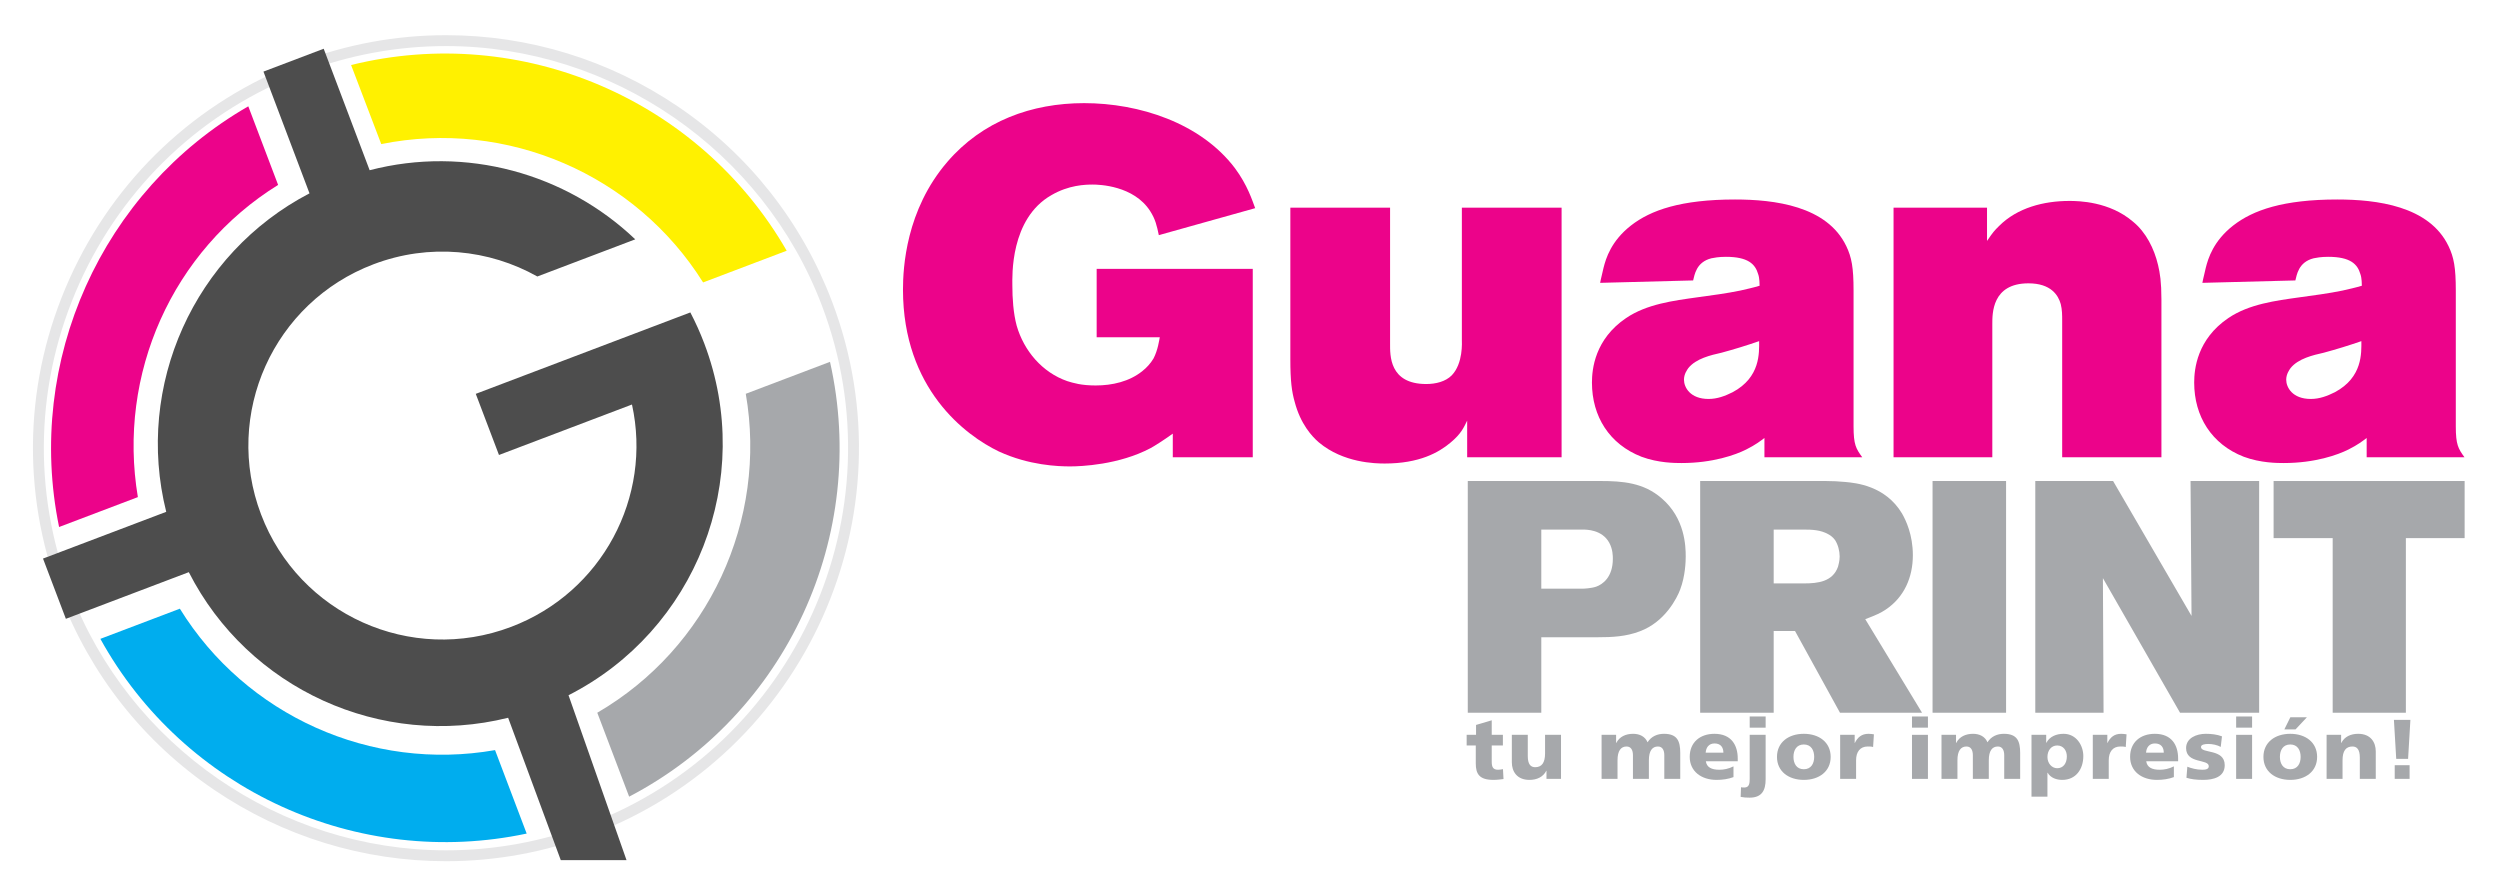
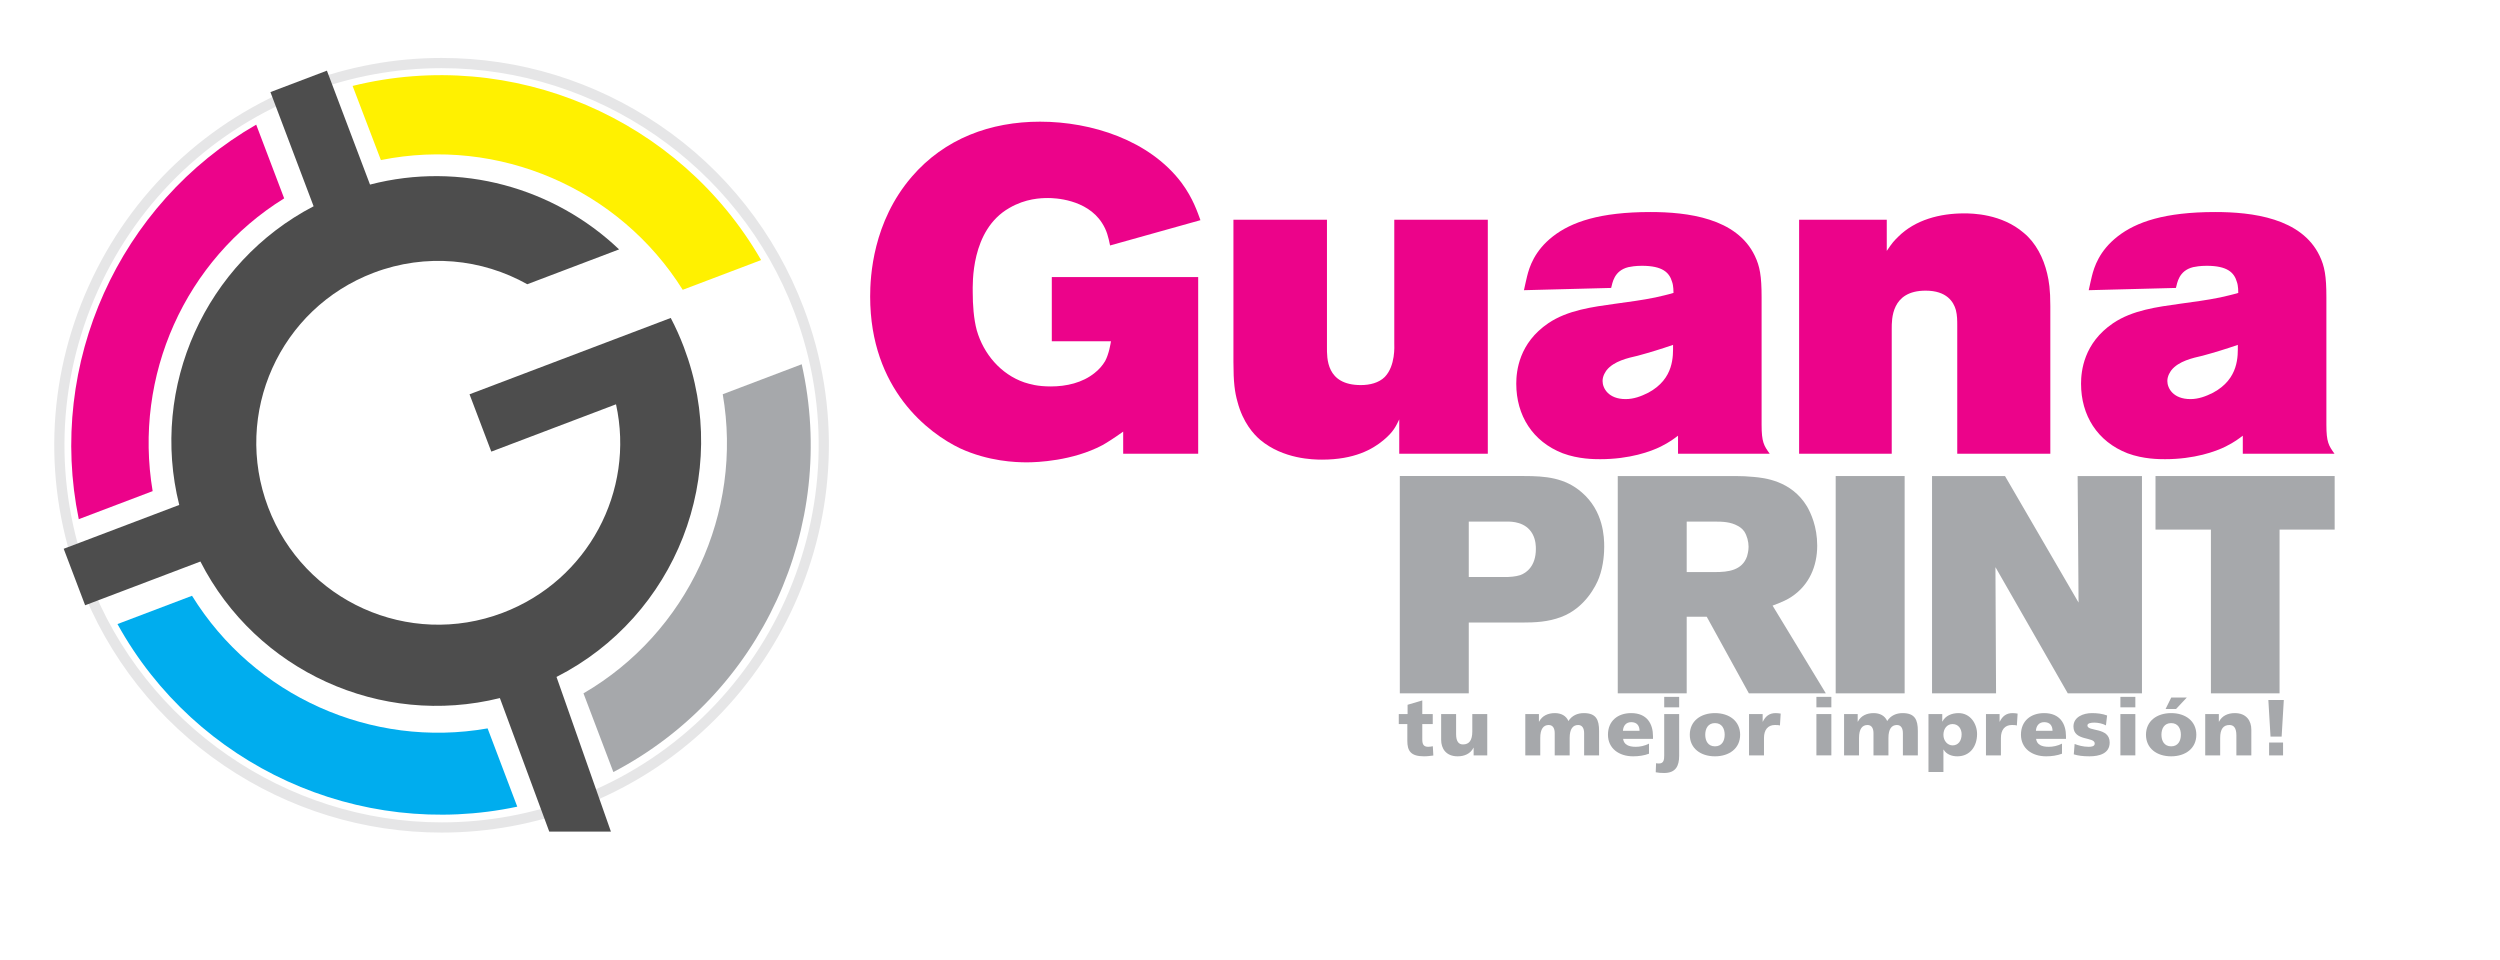
- <svg xmlns="http://www.w3.org/2000/svg" version="1.1" id="Layer_1" x="0px" y="0px" width="918.478px" height="323.913px" viewBox="0 0 918.478 323.913" enable-background="new 0 0 918.478 323.913" xml:space="preserve">
+ <svg xmlns="http://www.w3.org/2000/svg" version="1.1" id="Layer_1" x="0px" y="0px" width="557.739px" height="214.044px" viewBox="0 0 557.739 214.044" enable-background="new 0 0 557.739 214.044" xml:space="preserve">
  <g>
-     <path fill="#EC038A" d="M21.708,193.618C9.192,132.705,37.303,70.068,91.221,39.061l10.956,28.875   C63.255,92.063,43.07,137.508,50.652,182.632L21.708,193.618z" />
-     <path fill="#A6A8AB" d="M304.935,132.932c14.304,63.625-15.775,129.416-73.793,159.754l-11.707-30.836   c40.867-23.762,62.605-70.8,54.556-117.175L304.935,132.932z" />
-     <path fill="#00ADEE" d="M193.495,306.247c-62.038,13.178-125.911-15.91-156.621-71.537l29.205-11.083   c24.245,39.261,70.331,59.95,115.797,51.954L193.495,306.247z" />
-     <path fill="#FFF100" d="M289.022,92.113c-31.971-55.538-97.399-83.714-160.034-68.225l11.08,29.049   c46.127-9.326,93.393,11.158,118.244,50.827L289.022,92.113z" />
+     <path fill="#EC038A" d="M17.572,115.825c-7.127-34.688,8.881-70.358,39.585-88.015l6.239,16.443   c-22.165,13.74-33.66,39.619-29.342,65.316L17.572,115.825z" />
+     <path fill="#A6A8AB" d="M178.861,81.266c8.146,36.232-8.983,73.698-42.023,90.975l-6.667-17.56   c23.272-13.532,35.652-40.318,31.068-66.727L178.861,81.266z" />
+     <path fill="#00ADEE" d="M115.399,179.964c-35.329,7.504-71.702-9.06-89.191-40.738l16.631-6.311   c13.807,22.358,40.051,34.14,65.943,29.586L115.399,179.964z" />
+     <path fill="#FFF100" d="M169.799,58.021c-18.206-31.627-55.466-47.672-91.134-38.852l6.31,16.542   c26.268-5.311,53.184,6.354,67.336,28.944L169.799,58.021z" />
    <g>
-       <path fill="#E6E6E7" d="M163.909,316.401c-30.457,0-59.937-9.069-85.252-26.228c-25.893-17.55-45.466-42.341-56.604-71.691    c-14.377-37.885-13.14-79.099,3.484-116.052c16.623-36.951,46.641-65.218,84.525-79.593c17.326-6.575,35.424-9.909,53.792-9.909    c30.457,0,59.936,9.069,85.251,26.228c25.893,17.55,45.465,42.342,56.602,71.695c29.675,78.2-9.805,165.967-88.008,195.645    C200.372,313.068,182.274,316.401,163.909,316.401z M163.853,16.927c-17.881,0-35.501,3.247-52.373,9.649    c-36.885,13.996-66.111,41.517-82.296,77.495c-16.186,35.979-17.39,76.105-3.392,112.99c21.639,57.026,77.143,95.34,138.116,95.34    c17.879,0,35.499-3.245,52.37-9.646c76.141-28.895,114.58-114.347,85.687-190.485C280.33,55.242,224.826,16.927,163.853,16.927z" />
+       <path fill="#E6E6E7" d="M98.551,185.746c-17.344,0-34.132-5.165-48.548-14.936c-14.745-9.994-25.891-24.112-32.234-40.826    c-8.187-21.574-7.483-45.044,1.984-66.088c9.466-21.042,26.561-37.14,48.134-45.326c9.867-3.744,20.173-5.643,30.633-5.643    c17.344,0,34.132,5.164,48.548,14.936c14.745,9.994,25.891,24.112,32.233,40.828c16.899,44.532-5.584,94.513-50.118,111.413    C119.316,183.848,109.009,185.746,98.551,185.746z M98.519,15.205c-10.183,0-20.217,1.849-29.825,5.495    C47.69,28.67,31.047,44.343,21.83,64.831c-9.217,20.489-9.903,43.339-1.932,64.344c12.323,32.474,43.93,54.293,78.653,54.293    c10.182,0,20.216-1.848,29.823-5.493c43.36-16.455,65.25-65.117,48.796-108.475C164.849,37.024,133.241,15.205,98.519,15.205z" />
    </g>
-     <path fill="#4D4D4D" d="M233.384,87.932c-25.398-24.181-62.192-34.584-97.58-25.392l-16.883-44.634l-22.129,8.399l16.917,44.729   c-42.391,22.082-64.236,70.641-52.64,117.007l-45.268,17.174l8.4,22.131l45.163-17.139c21.868,42.902,70.686,65.1,117.32,53.493   l19.344,52.314h24.154l-21.315-60.591c46.633-23.7,68.867-79.221,49.879-129.238c-1.494-3.948-3.213-7.751-5.122-11.401   l-78.83,29.913l8.525,22.459l48.863-18.541c7.477,33.954-10.925,68.991-44.393,81.689c-36.787,13.964-77.929-4.533-91.887-41.332   c-13.962-36.789,4.543-77.933,41.337-91.889c20.529-7.793,42.422-5.471,60.177,4.498L233.384,87.932z" />
+     <path fill="#4D4D4D" d="M138.115,55.64c-14.463-13.77-35.416-19.694-55.569-14.46l-9.614-25.418L60.33,20.546l9.634,25.472   c-24.14,12.575-36.58,40.228-29.977,66.632l-25.779,9.78l4.784,12.603l25.719-9.76c12.453,24.431,40.253,37.072,66.81,30.463   l11.016,29.791h13.755l-12.138-34.505c26.556-13.496,39.217-45.114,28.404-73.597c-0.851-2.248-1.83-4.414-2.917-6.492   L104.75,87.966l4.855,12.79l27.826-10.558c4.258,19.336-6.221,39.288-25.28,46.519c-20.949,7.952-44.378-2.581-52.327-23.537   c-7.951-20.95,2.587-44.38,23.54-52.328c11.691-4.438,24.158-3.116,34.269,2.561L138.115,55.64z" />
    <g>
      <g>
-         <path fill="#A6A8AB" d="M538.837,269.969h3.45v-3.635l5.761-1.707v5.342h4.101v3.913h-4.101v5.966c0,1.955,0.488,2.95,2.343,2.95     c0.586,0,1.204-0.123,1.79-0.217l0.195,3.634c-1.106,0.125-2.213,0.31-3.678,0.31c-5.24,0-6.51-2.206-6.51-6.057v-6.587h-3.352     L538.837,269.969L538.837,269.969z" />
-         <path fill="#A6A8AB" d="M573.5,286.153h-5.338v-2.982h-0.065c-1.172,2.329-3.515,3.354-6.184,3.354     c-4.622,0-6.477-3.106-6.477-6.461v-10.096h5.858v7.829c0,3.044,1.107,4.067,2.702,4.067c2.409,0,3.646-1.584,3.646-5.062v-6.835     h5.859L573.5,286.153L573.5,286.153z" />
-         <path fill="#A6A8AB" d="M588.406,269.969h5.337v2.981h0.065c1.172-2.329,3.515-3.355,6.184-3.355     c2.409,0,4.394,0.995,5.306,3.108c1.367-2.175,3.613-3.108,6.021-3.108c4.883,0,5.989,2.643,5.989,7.021v9.537h-5.859v-8.696     c0-1.833-0.683-3.201-2.343-3.201c-2.083,0-3.319,1.585-3.319,5.065v6.832h-5.859v-8.696c0-1.833-0.683-3.201-2.344-3.201     c-2.083,0-3.32,1.585-3.32,5.065v6.832h-5.857v-16.184H588.406z" />
-         <path fill="#A6A8AB" d="M626.713,279.692c0.325,2.237,2.115,3.107,4.979,3.107c1.595,0,3.417-0.342,5.175-1.243v3.945     c-1.889,0.715-4.036,1.025-6.217,1.025c-5.599,0-9.862-3.138-9.862-8.479c0-5.344,3.809-8.451,9.081-8.451     c6.282,0,8.561,4.256,8.561,9.072v1.024H626.713L626.713,279.692z M633.157,276.524c0-1.863-0.911-3.386-3.254-3.386     c-2.116,0-3.125,1.523-3.256,3.386H633.157z" />
-         <path fill="#A6A8AB" d="M639.632,289.228c0.424,0.095,0.848,0.095,1.237,0.095c1.823,0,1.954-1.616,1.954-3.17v-16.184h5.857     v16.34c0,4.039-1.366,6.741-5.891,6.741c-1.236,0-2.246-0.063-3.287-0.279L639.632,289.228z M648.681,267.33h-5.857v-4.102h5.857     V267.33z" />
-         <path fill="#A6A8AB" d="M652.847,278.078c0-5.375,4.264-8.483,9.862-8.483s9.862,3.108,9.862,8.483     c0,5.342-4.265,8.448-9.862,8.448C657.111,286.526,652.847,283.419,652.847,278.078z M666.517,278.078     c0-2.423-1.107-4.566-3.808-4.566c-2.702,0-3.809,2.143-3.809,4.566c0,2.392,1.106,4.535,3.809,4.535     C665.411,282.613,666.517,280.469,666.517,278.078z" />
-         <path fill="#A6A8AB" d="M688.161,274.444c-0.65-0.188-1.301-0.188-1.985-0.188c-2.734,0-4.265,1.895-4.265,5.065v6.832h-5.857     v-16.184h5.337v2.981h0.066c1.009-2.05,2.473-3.355,5.012-3.355c0.684,0,1.399,0.095,1.986,0.189L688.161,274.444z" />
-         <path fill="#A6A8AB" d="M708.306,267.33h-5.858v-4.102h5.858V267.33z M702.448,269.969h5.858v16.184h-5.858V269.969z" />
-         <path fill="#A6A8AB" d="M713.286,269.969h5.338v2.981h0.065c1.171-2.329,3.515-3.355,6.185-3.355     c2.408,0,4.393,0.995,5.305,3.108c1.366-2.175,3.613-3.108,6.022-3.108c4.882,0,5.988,2.643,5.988,7.021v9.537h-5.857v-8.696     c0-1.833-0.685-3.201-2.345-3.201c-2.083,0-3.319,1.585-3.319,5.065v6.832h-5.859v-8.696c0-1.833-0.683-3.201-2.344-3.201     c-2.083,0-3.318,1.585-3.318,5.065v6.832h-5.859v-16.184H713.286z" />
-         <path fill="#A6A8AB" d="M746.352,269.969h5.403v2.921h0.065c1.172-2.269,3.646-3.295,6.314-3.295     c4.687,0,7.259,4.256,7.259,8.172c0,4.783-2.702,8.759-7.747,8.759c-2.051,0-4.264-0.715-5.371-2.64h-0.065v8.791h-5.859     L746.352,269.969L746.352,269.969z M755.792,273.882c-2.148,0-3.58,1.802-3.58,4.227c0,2.36,1.627,4.131,3.58,4.131     c2.213,0,3.548-1.771,3.548-4.35C759.339,275.747,758.071,273.882,755.792,273.882z" />
-         <path fill="#A6A8AB" d="M780.982,274.444c-0.65-0.188-1.301-0.188-1.984-0.188c-2.734,0-4.265,1.895-4.265,5.065v6.832h-5.858     v-16.184h5.338v2.981h0.065c1.01-2.05,2.474-3.355,5.013-3.355c0.684,0,1.398,0.095,1.985,0.189L780.982,274.444z" />
-         <path fill="#A6A8AB" d="M788.506,279.692c0.325,2.237,2.115,3.107,4.979,3.107c1.595,0,3.418-0.342,5.176-1.243v3.945     c-1.889,0.715-4.037,1.025-6.217,1.025c-5.599,0-9.862-3.138-9.862-8.479c0-5.344,3.809-8.451,9.081-8.451     c6.281,0,8.56,4.256,8.56,9.072v1.024H788.506L788.506,279.692z M794.95,276.524c0-1.863-0.91-3.386-3.254-3.386     c-2.115,0-3.125,1.523-3.256,3.386H794.95z" />
-         <path fill="#A6A8AB" d="M803.608,281.68c1.366,0.56,3.385,1.118,5.5,1.118c1.205,0,2.376-0.186,2.376-1.306     c0-2.733-8.332-0.807-8.332-6.647c0-3.728,3.841-5.251,7.226-5.251c2.019,0,4.067,0.22,5.956,0.933l-0.456,3.885     c-1.236-0.716-3.092-1.089-4.557-1.089c-1.27,0-2.701,0.217-2.701,1.12c0,2.514,8.723,0.527,8.723,6.678     c0,4.318-4.068,5.404-7.909,5.404c-2.636,0-4.427-0.248-6.152-0.775L803.608,281.68z" />
-         <path fill="#A6A8AB" d="M827.399,267.33h-5.858v-4.102h5.858V267.33z M821.54,269.969h5.858v16.184h-5.858V269.969z" />
-         <path fill="#A6A8AB" d="M831.565,278.078c0-5.375,4.263-8.483,9.862-8.483c5.598,0,9.861,3.108,9.861,8.483     c0,5.342-4.264,8.448-9.861,8.448C835.828,286.526,831.565,283.419,831.565,278.078z M845.234,278.078     c0-2.423-1.107-4.566-3.807-4.566c-2.702,0-3.809,2.143-3.809,4.566c0,2.392,1.107,4.535,3.809,4.535     C844.127,282.613,845.234,280.469,845.234,278.078z M841.459,263.507h6.086l-4.198,4.475h-4.102L841.459,263.507z" />
-         <path fill="#A6A8AB" d="M854.77,269.969h5.338v2.981h0.065c1.171-2.329,3.515-3.355,6.184-3.355c4.622,0,6.477,3.108,6.477,6.462     v10.096h-5.857v-7.827c0-3.044-1.107-4.07-2.702-4.07c-2.408,0-3.646,1.585-3.646,5.065v6.832h-5.858v-16.184H854.77z" />
-         <path fill="#A6A8AB" d="M884.713,278.791h-4.362l-0.846-14.319h6.054L884.713,278.791z M879.798,281.122h5.468v5.031h-5.468     V281.122z" />
+         <path fill="#A6A8AB" d="M312.06,159.304h1.965v-2.07l3.281-0.972v3.042h2.335v2.228h-2.335v3.397c0,1.113,0.278,1.68,1.334,1.68     c0.334,0,0.686-0.07,1.019-0.124l0.111,2.069c-0.63,0.071-1.26,0.177-2.094,0.177c-2.984,0-3.707-1.256-3.707-3.449v-3.751     h-1.909L312.06,159.304L312.06,159.304z" />
+         <path fill="#A6A8AB" d="M331.8,168.521h-3.04v-1.698h-0.037c-0.667,1.326-2.002,1.91-3.522,1.91     c-2.632,0-3.688-1.769-3.688-3.679v-5.749h3.336v4.458c0,1.733,0.63,2.316,1.539,2.316c1.372,0,2.076-0.902,2.076-2.883v-3.892     h3.337L331.8,168.521L331.8,168.521z" />
+         <path fill="#A6A8AB" d="M340.288,159.304h3.039v1.698h0.037c0.667-1.326,2.002-1.911,3.522-1.911c1.372,0,2.502,0.567,3.022,1.77     c0.778-1.239,2.057-1.77,3.429-1.77c2.781,0,3.411,1.505,3.411,3.998v5.431h-3.337v-4.952c0-1.044-0.389-1.823-1.334-1.823     c-1.186,0-1.89,0.903-1.89,2.884v3.891h-3.337v-4.952c0-1.044-0.389-1.823-1.335-1.823c-1.186,0-1.891,0.903-1.891,2.884v3.891     h-3.335L340.288,159.304L340.288,159.304L340.288,159.304z" />
+         <path fill="#A6A8AB" d="M362.103,164.841c0.185,1.274,1.204,1.769,2.835,1.769c0.908,0,1.946-0.195,2.947-0.708v2.247     c-1.076,0.407-2.298,0.584-3.54,0.584c-3.188,0-5.616-1.787-5.616-4.829c0-3.043,2.169-4.813,5.171-4.813     c3.577,0,4.875,2.424,4.875,5.166v0.583L362.103,164.841L362.103,164.841z M365.773,163.037c0-1.061-0.519-1.928-1.853-1.928     c-1.205,0-1.78,0.867-1.854,1.928H365.773z" />
+         <path fill="#A6A8AB" d="M369.46,170.272c0.241,0.054,0.483,0.054,0.704,0.054c1.038,0,1.113-0.92,1.113-1.805v-9.216h3.335v9.305     c0,2.3-0.778,3.839-3.355,3.839c-0.704,0-1.279-0.036-1.872-0.159L369.46,170.272z M374.613,157.802h-3.335v-2.336h3.335V157.802     z" />
+         <path fill="#A6A8AB" d="M376.985,163.922c0-3.061,2.428-4.831,5.616-4.831c3.188,0,5.616,1.77,5.616,4.831     c0,3.042-2.429,4.811-5.616,4.811C379.414,168.733,376.985,166.964,376.985,163.922z M384.77,163.922c0-1.38-0.63-2.6-2.169-2.6     c-1.539,0-2.169,1.22-2.169,2.6c0,1.362,0.63,2.583,2.169,2.583C384.14,166.505,384.77,165.284,384.77,163.922z" />
+         <path fill="#A6A8AB" d="M397.096,161.853c-0.37-0.107-0.741-0.107-1.13-0.107c-1.557,0-2.429,1.079-2.429,2.884v3.891h-3.335     v-9.216h3.039v1.698h0.038c0.575-1.167,1.408-1.911,2.854-1.911c0.39,0,0.797,0.054,1.131,0.108L397.096,161.853z" />
+         <path fill="#A6A8AB" d="M408.567,157.802h-3.336v-2.336h3.336V157.802z M405.232,159.304h3.336v9.216h-3.336V159.304z" />
+         <path fill="#A6A8AB" d="M411.403,159.304h3.04v1.698h0.037c0.667-1.326,2.002-1.911,3.522-1.911c1.371,0,2.502,0.567,3.021,1.77     c0.778-1.239,2.057-1.77,3.429-1.77c2.78,0,3.41,1.505,3.41,3.998v5.431h-3.335v-4.952c0-1.044-0.39-1.823-1.335-1.823     c-1.186,0-1.89,0.903-1.89,2.884v3.891h-3.337v-4.952c0-1.044-0.389-1.823-1.335-1.823c-1.186,0-1.889,0.903-1.889,2.884v3.891     h-3.337v-9.216L411.403,159.304L411.403,159.304z" />
+         <path fill="#A6A8AB" d="M430.233,159.304h3.077v1.663h0.037c0.667-1.292,2.076-1.876,3.596-1.876     c2.669,0,4.134,2.424,4.134,4.654c0,2.724-1.539,4.988-4.412,4.988c-1.168,0-2.428-0.407-3.059-1.503h-0.037v5.006h-3.337     L430.233,159.304L430.233,159.304z M435.609,161.533c-1.223,0-2.039,1.026-2.039,2.407c0,1.344,0.927,2.352,2.039,2.352     c1.26,0,2.02-1.009,2.02-2.477C437.629,162.595,436.907,161.533,435.609,161.533z" />
+         <path fill="#A6A8AB" d="M449.954,161.853c-0.37-0.107-0.741-0.107-1.13-0.107c-1.557,0-2.429,1.079-2.429,2.884v3.891h-3.336     v-9.216h3.04v1.698h0.037c0.575-1.167,1.409-1.911,2.855-1.911c0.39,0,0.796,0.054,1.13,0.108L449.954,161.853z" />
+         <path fill="#A6A8AB" d="M454.239,164.841c0.185,1.274,1.204,1.769,2.835,1.769c0.908,0,1.946-0.195,2.948-0.708v2.247     c-1.076,0.407-2.299,0.584-3.54,0.584c-3.188,0-5.616-1.787-5.616-4.829c0-3.043,2.169-4.813,5.171-4.813     c3.577,0,4.875,2.424,4.875,5.166v0.583L454.239,164.841L454.239,164.841z M457.908,163.037c0-1.061-0.518-1.928-1.853-1.928     c-1.204,0-1.78,0.867-1.854,1.928H457.908z" />
+         <path fill="#A6A8AB" d="M462.839,165.973c0.778,0.319,1.928,0.637,3.132,0.637c0.686,0,1.353-0.106,1.353-0.744     c0-1.556-4.745-0.46-4.745-3.785c0-2.123,2.187-2.99,4.115-2.99c1.15,0,2.316,0.125,3.392,0.531l-0.26,2.212     c-0.704-0.408-1.761-0.62-2.595-0.62c-0.723,0-1.538,0.124-1.538,0.638c0,1.432,4.967,0.3,4.967,3.803     c0,2.459-2.317,3.077-4.504,3.077c-1.501,0-2.521-0.141-3.503-0.441L462.839,165.973z" />
+         <path fill="#A6A8AB" d="M476.387,157.802h-3.336v-2.336h3.336V157.802z M473.051,159.304h3.336v9.216h-3.336V159.304z" />
+         <path fill="#A6A8AB" d="M478.759,163.922c0-3.061,2.428-4.831,5.616-4.831c3.188,0,5.616,1.77,5.616,4.831     c0,3.042-2.428,4.811-5.616,4.811C481.187,168.733,478.759,166.964,478.759,163.922z M486.543,163.922c0-1.38-0.63-2.6-2.168-2.6     c-1.539,0-2.169,1.22-2.169,2.6c0,1.362,0.63,2.583,2.169,2.583C485.913,166.505,486.543,165.284,486.543,163.922z      M484.394,155.624h3.466l-2.391,2.548h-2.336L484.394,155.624z" />
+         <path fill="#A6A8AB" d="M491.974,159.304h3.04v1.698h0.037c0.667-1.326,2.002-1.911,3.522-1.911c2.632,0,3.688,1.77,3.688,3.68     v5.749h-3.335v-4.457c0-1.733-0.63-2.318-1.539-2.318c-1.371,0-2.076,0.903-2.076,2.884v3.891h-3.336L491.974,159.304     L491.974,159.304z" />
+         <path fill="#A6A8AB" d="M509.025,164.328h-2.484l-0.482-8.154h3.448L509.025,164.328z M506.227,165.656h3.114v2.865h-3.114     V165.656z" />
      </g>
      <g>
-         <path fill="#EC038A" d="M425.739,86.39c-0.708-3.361-1.239-5.84-3.186-8.851c-6.018-9.38-18.763-9.733-21.064-9.733     c-2.832,0-8.85,0.176-15.222,3.894c-15.223,8.674-14.338,29.914-14.338,33.101c0,4.779,0.354,10.266,1.593,14.868     c2.655,9.204,9.382,17.17,18.586,20.354c2.301,0.708,5.133,1.594,10.443,1.594c6.018,0,12.39-1.415,17.169-5.311     c1.593-1.238,3.01-2.832,4.071-4.603c1.593-3.008,2.125-6.901,2.301-7.786h-23.188V98.782h57.35v69.208h-29.383v-8.672     c-3.717,2.655-6.549,4.426-8.142,5.31c-11.683,6.193-25.667,6.726-29.561,6.726c-4.425,0-15.045-0.354-26.196-5.487     c-12.213-5.843-35.225-23.01-35.225-59.475c0-7.966,1.062-29.205,16.285-46.906c12.921-15.045,30.976-21.594,50.27-21.594     c20.179,0,42.836,7.257,55.403,23.896c4.603,6.195,6.373,11.859,7.434,14.691L425.739,86.39z" />
-         <path fill="#EC038A" d="M539.023,167.99v-13.452c-1.239,2.479-2.124,4.78-6.195,8.142c-4.248,3.541-11.328,7.613-24.072,7.613     c-3.363,0-15.223-0.177-24.25-7.789c-2.478-2.124-6.726-6.725-8.851-14.868c-1.062-3.717-1.593-7.612-1.593-15.576V76.301h36.641     v49.916c0,4.248-0.354,14.869,13.275,14.869c3.54,0,7.08-0.885,9.381-3.187c4.248-4.426,3.717-12.213,3.717-13.098v-48.5h36.64     v91.688L539.023,167.99L539.023,167.99z" />
-         <path fill="#EC038A" d="M648.237,167.99v-7.08c-1.416,1.063-3.187,2.479-6.727,4.249c-3.895,1.946-12.214,4.957-23.719,4.957     c-2.302,0-8.496,0-14.691-2.302c-11.859-4.602-18.232-14.868-18.232-27.259c0-4.955,1.062-15.932,12.567-23.719     c7.61-5.134,17.347-6.372,26.196-7.612c5.134-0.706,10.621-1.415,15.754-2.477c2.301-0.532,4.779-1.062,7.08-1.771     c0-0.355,0-2.832-0.53-4.249c-1.063-3.717-3.719-6.372-11.859-6.372c-2.655,0-4.426,0.354-5.31,0.532     c-5.665,1.415-6.195,6.193-6.727,8.143l-34.162,0.885c0.354-1.949,0.885-3.719,1.239-5.489c0.885-3.538,2.832-9.91,10.09-15.576     c7.257-5.663,18.407-9.557,38.232-9.557c14.338,0,33.809,2.3,40.888,17.169c1.947,4.07,2.655,7.787,2.655,16.285v49.915     c0,6.726,0.886,8.143,3.187,11.327h-35.931V167.99z M632.483,129.581c-3.895,0.885-9.382,2.123-12.214,5.664     c-0.354,0.531-1.592,2.123-1.592,4.249c0,2.831,2.301,7.08,9.026,7.08c3.185,0,6.019-1.063,8.851-2.479     c10.267-5.487,9.734-14.515,9.734-18.764C641.687,126.925,637.084,128.342,632.483,129.581z" />
-         <path fill="#EC038A" d="M757.625,167.99v-50.092c0-2.123,0-4.072-0.53-6.195c-0.886-3.185-3.541-7.61-11.86-7.61     c-13.452,0-13.275,11.15-13.275,15.044v48.853h-36.286V76.301h34.34v12.215c2.301-3.364,2.655-3.719,4.425-5.487     c6.726-6.728,16.461-9.206,25.843-9.206c3.363,0,14.691,0.179,23.364,7.612c4.779,3.894,7.788,9.913,9.204,15.93     c0.708,3.011,1.239,6.195,1.239,12.744v57.881H757.625z" />
-         <path fill="#EC038A" d="M869.493,167.99v-7.08c-1.416,1.063-3.187,2.479-6.727,4.249c-3.894,1.946-12.214,4.957-23.719,4.957     c-2.301,0-8.496,0-14.69-2.302c-11.86-4.602-18.232-14.868-18.232-27.259c0-4.955,1.063-15.932,12.567-23.719     c7.611-5.134,17.347-6.372,26.197-7.612c5.133-0.706,10.619-1.415,15.754-2.477c2.301-0.532,4.778-1.062,7.079-1.771     c0-0.355,0-2.832-0.53-4.249c-1.063-3.717-3.718-6.372-11.859-6.372c-2.655,0-4.426,0.354-5.31,0.532     c-5.664,1.415-6.194,6.193-6.727,8.143l-34.162,0.885c0.354-1.949,0.886-3.719,1.239-5.489c0.886-3.538,2.832-9.91,10.09-15.576     c7.257-5.663,18.408-9.557,38.232-9.557c14.338,0,33.809,2.3,40.89,17.169c1.946,4.07,2.655,7.787,2.655,16.285v49.915     c0,6.726,0.884,8.143,3.186,11.327h-35.933V167.99z M853.74,129.581c-3.894,0.885-9.382,2.123-12.214,5.664     c-0.354,0.531-1.593,2.123-1.593,4.249c0,2.831,2.301,7.08,9.027,7.08c3.186,0,6.018-1.063,8.85-2.479     c10.267-5.487,9.735-14.515,9.735-18.764C862.944,126.925,858.341,128.342,853.74,129.581z" />
+         <path fill="#EC038A" d="M247.655,54.762c-0.403-1.914-0.706-3.326-1.814-5.04c-3.427-5.342-10.685-5.543-11.995-5.543     c-1.613,0-5.04,0.1-8.668,2.218c-8.669,4.94-8.165,17.035-8.165,18.85c0,2.721,0.202,5.846,0.907,8.467     c1.512,5.241,5.343,9.778,10.584,11.591c1.31,0.403,2.923,0.908,5.947,0.908c3.427,0,7.056-0.806,9.777-3.024     c0.907-0.705,1.714-1.613,2.318-2.621c0.907-1.713,1.21-3.93,1.31-4.434h-13.205V61.819h32.659v39.412h-16.733v-4.938     c-2.117,1.512-3.729,2.52-4.637,3.024c-6.653,3.527-14.617,3.83-16.834,3.83c-2.52,0-8.568-0.202-14.918-3.125     c-6.955-3.327-20.059-13.103-20.059-33.869c0-4.536,0.605-16.631,9.274-26.711c7.358-8.568,17.64-12.297,28.627-12.297     c11.491,0,24.394,4.133,31.55,13.608c2.621,3.528,3.629,6.753,4.233,8.366L247.655,54.762z" />
+         <path fill="#EC038A" d="M312.166,101.231v-7.66c-0.706,1.412-1.21,2.722-3.528,4.637c-2.419,2.016-6.451,4.335-13.708,4.335     c-1.915,0-8.669-0.101-13.81-4.436c-1.411-1.21-3.83-3.83-5.04-8.467c-0.605-2.117-0.907-4.335-0.907-8.87V49.017h20.866v28.426     c0,2.419-0.202,8.467,7.56,8.467c2.016,0,4.032-0.504,5.342-1.815c2.419-2.52,2.117-6.955,2.117-7.459V49.017h20.865v52.213     L312.166,101.231L312.166,101.231z" />
+         <path fill="#EC038A" d="M374.36,101.231v-4.032c-0.806,0.605-1.815,1.412-3.831,2.42c-2.218,1.108-6.955,2.823-13.507,2.823     c-1.311,0-4.838,0-8.366-1.311c-6.753-2.621-10.383-8.467-10.383-15.523c0-2.822,0.605-9.073,7.156-13.507     c4.334-2.924,9.879-3.629,14.918-4.335c2.924-0.402,6.048-0.806,8.971-1.411c1.31-0.303,2.721-0.605,4.032-1.009     c0-0.202,0-1.613-0.302-2.42c-0.605-2.117-2.118-3.629-6.753-3.629c-1.512,0-2.52,0.202-3.024,0.303     c-3.226,0.806-3.528,3.527-3.831,4.637l-19.454,0.504c0.202-1.11,0.504-2.118,0.706-3.126c0.504-2.015,1.613-5.643,5.746-8.87     c4.133-3.225,10.482-5.442,21.772-5.442c8.165,0,19.253,1.31,23.284,9.777c1.109,2.318,1.512,4.434,1.512,9.274V94.78     c0,3.83,0.505,4.637,1.815,6.45L374.36,101.231L374.36,101.231L374.36,101.231z M365.389,79.358     c-2.218,0.504-5.343,1.209-6.955,3.225c-0.202,0.302-0.907,1.209-0.907,2.42c0,1.612,1.31,4.032,5.14,4.032     c1.814,0,3.428-0.605,5.04-1.412c5.847-3.125,5.543-8.266,5.543-10.685C370.63,77.846,368.009,78.652,365.389,79.358z" />
+         <path fill="#EC038A" d="M436.653,101.231V72.705c0-1.209,0-2.319-0.302-3.528c-0.505-1.814-2.016-4.334-6.754-4.334     c-7.66,0-7.56,6.35-7.56,8.567v27.82h-20.664V49.017h19.556v6.956c1.31-1.916,1.512-2.118,2.52-3.125     c3.83-3.831,9.374-5.243,14.717-5.243c1.915,0,8.366,0.102,13.305,4.335c2.721,2.218,4.435,5.645,5.241,9.072     c0.403,1.715,0.706,3.528,0.706,7.257v32.961H436.653z" />
+         <path fill="#EC038A" d="M500.358,101.231v-4.032c-0.806,0.605-1.815,1.412-3.831,2.42c-2.217,1.108-6.955,2.823-13.507,2.823     c-1.31,0-4.838,0-8.365-1.311c-6.754-2.621-10.383-8.467-10.383-15.523c0-2.822,0.605-9.073,7.157-13.507     c4.334-2.924,9.879-3.629,14.918-4.335c2.923-0.402,6.047-0.806,8.971-1.411c1.31-0.303,2.721-0.605,4.031-1.009     c0-0.202,0-1.613-0.302-2.42c-0.605-2.117-2.117-3.629-6.753-3.629c-1.512,0-2.52,0.202-3.024,0.303     c-3.225,0.806-3.527,3.527-3.831,4.637l-19.454,0.504c0.202-1.11,0.505-2.118,0.706-3.126c0.505-2.015,1.613-5.643,5.746-8.87     c4.133-3.225,10.483-5.442,21.772-5.442c8.165,0,19.253,1.31,23.286,9.777c1.108,2.318,1.512,4.434,1.512,9.274V94.78     c0,3.83,0.503,4.637,1.814,6.45L500.358,101.231L500.358,101.231L500.358,101.231z M491.387,79.358     c-2.217,0.504-5.343,1.209-6.955,3.225c-0.202,0.302-0.907,1.209-0.907,2.42c0,1.612,1.31,4.032,5.141,4.032     c1.814,0,3.427-0.605,5.04-1.412c5.847-3.125,5.544-8.266,5.544-10.685C496.629,77.846,494.007,78.652,491.387,79.358z" />
      </g>
      <g>
-         <path fill="#A6A8AB" d="M617.266,216.631c-1.085,2.895-5.426,11.819-14.831,15.314c-5.065,1.932-10.13,2.173-15.435,2.173     h-20.741v27.734h-27.012v-85.135h48.597c8.321,0,16.039,0.604,22.67,6.39c8.563,7.355,8.804,17.607,8.804,21.345     C619.317,206.14,619.197,211.567,617.266,216.631z M591.22,199.388c-2.653-4.823-8.321-4.823-9.769-4.823h-15.193v21.705h15.314     c0.361,0,3.015-0.119,4.823-0.723c2.412-0.845,6.15-3.498,6.15-10.25C592.546,204.332,592.546,201.799,591.22,199.388z" />
-         <path fill="#A6A8AB" d="M675.996,261.853l-16.521-30.027h-7.838v30.027h-27.012v-85.135h46.064c2.412,0,4.944,0.12,7.356,0.362     c3.738,0.361,14.592,1.325,20.741,11.575c1.447,2.532,3.98,7.838,3.98,15.314c0,8.079-3.135,15.436-10.009,20.017     c-1.809,1.207-3.376,1.932-7.476,3.498l20.861,34.368L675.996,261.853L675.996,261.853z M674.187,198.422     c-0.844-1.204-2.05-1.929-2.532-2.17c-2.774-1.566-5.909-1.688-9.045-1.688h-10.973v19.775h11.215     c4.943,0,10.491-0.604,12.421-6.148c0.119-0.482,0.603-2.052,0.603-3.739C675.875,202.403,675.273,200.113,674.187,198.422z" />
-         <path fill="#A6A8AB" d="M710.004,261.853v-85.135h27.012v85.135H710.004z" />
-         <path fill="#A6A8AB" d="M800.929,261.853l-28.339-49.441l0.24,49.441h-25.082v-85.135h28.58l28.82,49.563l-0.361-49.563h25.202     v85.135H800.929z" />
-         <path fill="#A6A8AB" d="M883.896,197.701v64.152h-26.891v-64.152h-21.706v-20.982h70.183v20.982L883.896,197.701L883.896,197.701     z" />
+         <path fill="#A6A8AB" d="M356.723,128.93c-0.618,1.649-3.09,6.731-8.446,8.721c-2.884,1.1-5.769,1.237-8.79,1.237h-11.811v15.794     h-15.382V106.2h27.674c4.739,0,9.134,0.344,12.91,3.639c4.876,4.188,5.014,10.027,5.014,12.155     C357.891,122.956,357.823,126.046,356.723,128.93z M341.891,119.111c-1.511-2.747-4.739-2.747-5.563-2.747h-8.652v12.36h8.721     c0.206,0,1.717-0.068,2.747-0.412c1.374-0.481,3.502-1.992,3.502-5.837C342.646,121.926,342.646,120.484,341.891,119.111z" />
+         <path fill="#A6A8AB" d="M390.168,154.683l-9.408-17.099h-4.464v17.099h-15.382v-48.482h26.232c1.374,0,2.815,0.068,4.189,0.206     c2.129,0.206,8.31,0.755,11.811,6.592c0.824,1.442,2.266,4.463,2.266,8.721c0,4.601-1.785,8.79-5.7,11.399     c-1.03,0.687-1.923,1.1-4.257,1.992l11.88,19.571L390.168,154.683L390.168,154.683z M389.138,118.561     c-0.481-0.686-1.167-1.099-1.442-1.236c-1.58-0.892-3.365-0.961-5.151-0.961h-6.249v11.261h6.387     c2.815,0,5.974-0.344,7.073-3.501c0.068-0.274,0.343-1.169,0.343-2.129C390.099,120.828,389.756,119.524,389.138,118.561z" />
+         <path fill="#A6A8AB" d="M409.534,154.683v-48.482h15.382v48.482H409.534z" />
+         <path fill="#A6A8AB" d="M461.313,154.683l-16.138-28.155l0.137,28.155h-14.283v-48.482h16.275l16.412,28.225l-0.206-28.225     h14.352v48.482H461.313z" />
+         <path fill="#A6A8AB" d="M508.56,118.15v36.532h-15.314V118.15h-12.361v-11.949h39.967v11.949L508.56,118.15L508.56,118.15z" />
      </g>
    </g>
  </g>
</svg>
